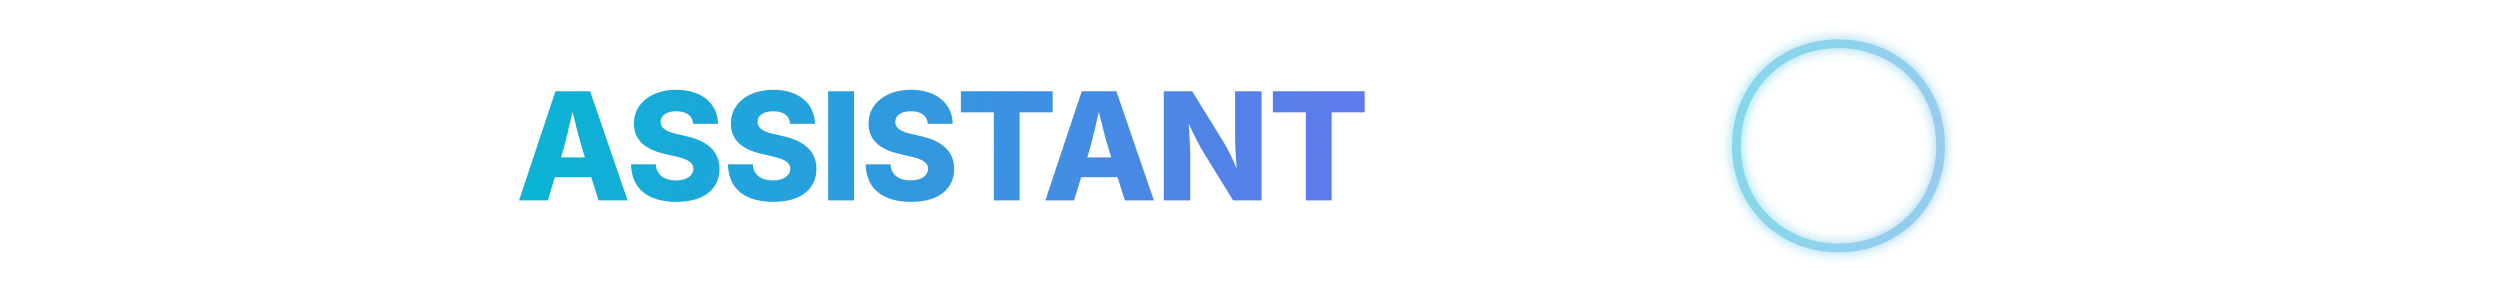
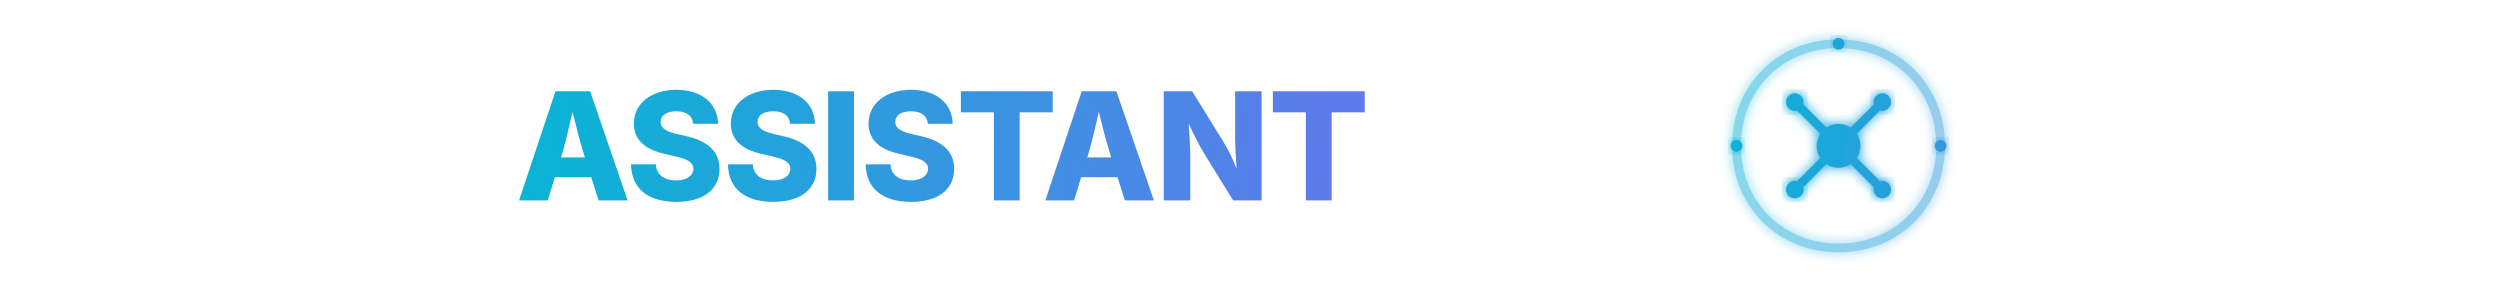
<svg xmlns="http://www.w3.org/2000/svg" width="1200" height="140" viewBox="0 0 1200 140" fill="none">
  <defs>
    <linearGradient id="divine_gradient" x1="0" y1="0" x2="100%" y2="100%" gradientUnits="userSpaceOnUse">
      <stop offset="0%" stop-color="#06b6d4" />
      <stop offset="50%" stop-color="#8b5cf6" />
      <stop offset="100%" stop-color="#eab308" />
    </linearGradient>
    <filter id="glow" x="-20%" y="-20%" width="140%" height="140%">
      <feGaussianBlur stdDeviation="4" result="blur" />
      <feComposite in="SourceGraphic" in2="blur" operator="over" />
    </filter>
  </defs>
  <style>
    .title { font-family: system-ui, -apple-system, sans-serif; font-weight: 800; font-size: 80px; fill: url(#divine_gradient); letter-spacing: -1px; }
    .subtitle { font-family: system-ui, -apple-system, sans-serif; font-weight: 500; font-size: 24px; fill: #94a3b8; letter-spacing: 6px; text-transform: uppercase; }
    .icon-stroke { stroke: url(#divine_gradient); stroke-width: 6; fill: none; stroke-linecap: round; stroke-linejoin: round; filter: url(#glow); }
    .icon-fill { fill: url(#divine_gradient); filter: url(#glow); }
- 
-     /* 神识之眼动效 */
-     .eye-container {
-       animation: eye-breathe 3s ease-in-out infinite;
-       transform-origin: center;
-     }
- 
-     .pupil-center {
-       animation: pupil-pulse 2.5s ease-in-out infinite;
-       transform-origin: center;
-       will-change: transform;
-     }
- 
-     .pupil-outer {
-       animation: pupil-glow 2.5s ease-in-out infinite;
-       transform-origin: center;
-     }
- 
-     .ray-line {
-       animation: ray-scan 1.5s ease-in-out infinite;
-       transform-origin: 100px 100px;
-     }
- 
-     .ray-1 { animation-delay: 0s; }
-     .ray-2 { animation-delay: 0.2s; }
-     .ray-3 { animation-delay: 0.4s; }
-     .ray-4 { animation-delay: 0.6s; }
- 
-     @keyframes eye-breathe {
-       0%, 100% {
-         opacity: 0.7;
-       }
-       50% {
-         opacity: 1;
-       }
-     }
- 
-     @keyframes pupil-pulse {
-       0%, 100% {
-         transform: scale(1);
-         opacity: 1;
-       }
-       50% {
-         transform: scale(1.3);
-         opacity: 0.9;
-       }
-     }
- 
-     @keyframes pupil-glow {
-       0%, 100% {
-         opacity: 0.6;
-       }
-       50% {
-         opacity: 1;
-       }
-     }
- 
-     @keyframes ray-scan {
-       0%, 100% {
-         opacity: 0.3;
-       }
-       50% {
-         opacity: 0.9;
-       }
-     }
  </style>
  <g transform="translate(247.5, 0)">
    <text class="title" x="0" y="50%" style="font-size: 72px; text-anchor: start; dominant-baseline: central; alignment-baseline: central;">ASSISTANT</text>
  </g>
-   <g transform="translate(812.5, 0) scale(0.7)" class="eye-container">
+   <g transform="translate(812.5, 0) scale(0.7)">
    <path class="icon-stroke" d="M100 30 C 60 30 30 60 30 100 C 30 140 60 170 100 170 C 140 170 170 140 170 100 C 170 60 140 30 100 30 Z" opacity="0.5" />
-     <path class="ray-line ray-1" d="M100 100 L 70 70" />
-     <path class="ray-line ray-2" d="M100 100 L 130 70" />
-     <path class="ray-line ray-3" d="M100 100 L 70 130" />
-     <path class="ray-line ray-4" d="M100 100 L 130 130" />
-     <circle class="pupil-center" cx="100" cy="100" r="15" />
-     <circle class="pupil-outer" cx="70" cy="70" r="6" />
-     <circle class="pupil-outer" cx="130" cy="70" r="6" />
-     <circle class="pupil-outer" cx="70" cy="130" r="6" />
-     <circle class="pupil-outer" cx="130" cy="130" r="6" />
-     <circle class="pupil-outer" cx="100" cy="30" r="4" />
-     <circle class="pupil-outer" cx="30" cy="100" r="4" />
-     <circle class="pupil-outer" cx="170" cy="100" r="4" />
+     <path class="icon-stroke" d="M100 100 L 70 70 M100 100 L 130 70 M100 100 L 70 130 M100 100 L 130 130" />
+     <circle class="icon-fill" cx="100" cy="100" r="15" />
+     <circle class="icon-fill" cx="70" cy="70" r="6" />
+     <circle class="icon-fill" cx="130" cy="70" r="6" />
+     <circle class="icon-fill" cx="70" cy="130" r="6" />
+     <circle class="icon-fill" cx="130" cy="130" r="6" />
+     <circle class="icon-fill" cx="100" cy="30" r="4" />
+     <circle class="icon-fill" cx="30" cy="100" r="4" />
+     <circle class="icon-fill" cx="170" cy="100" r="4" />
  </g>
</svg>
